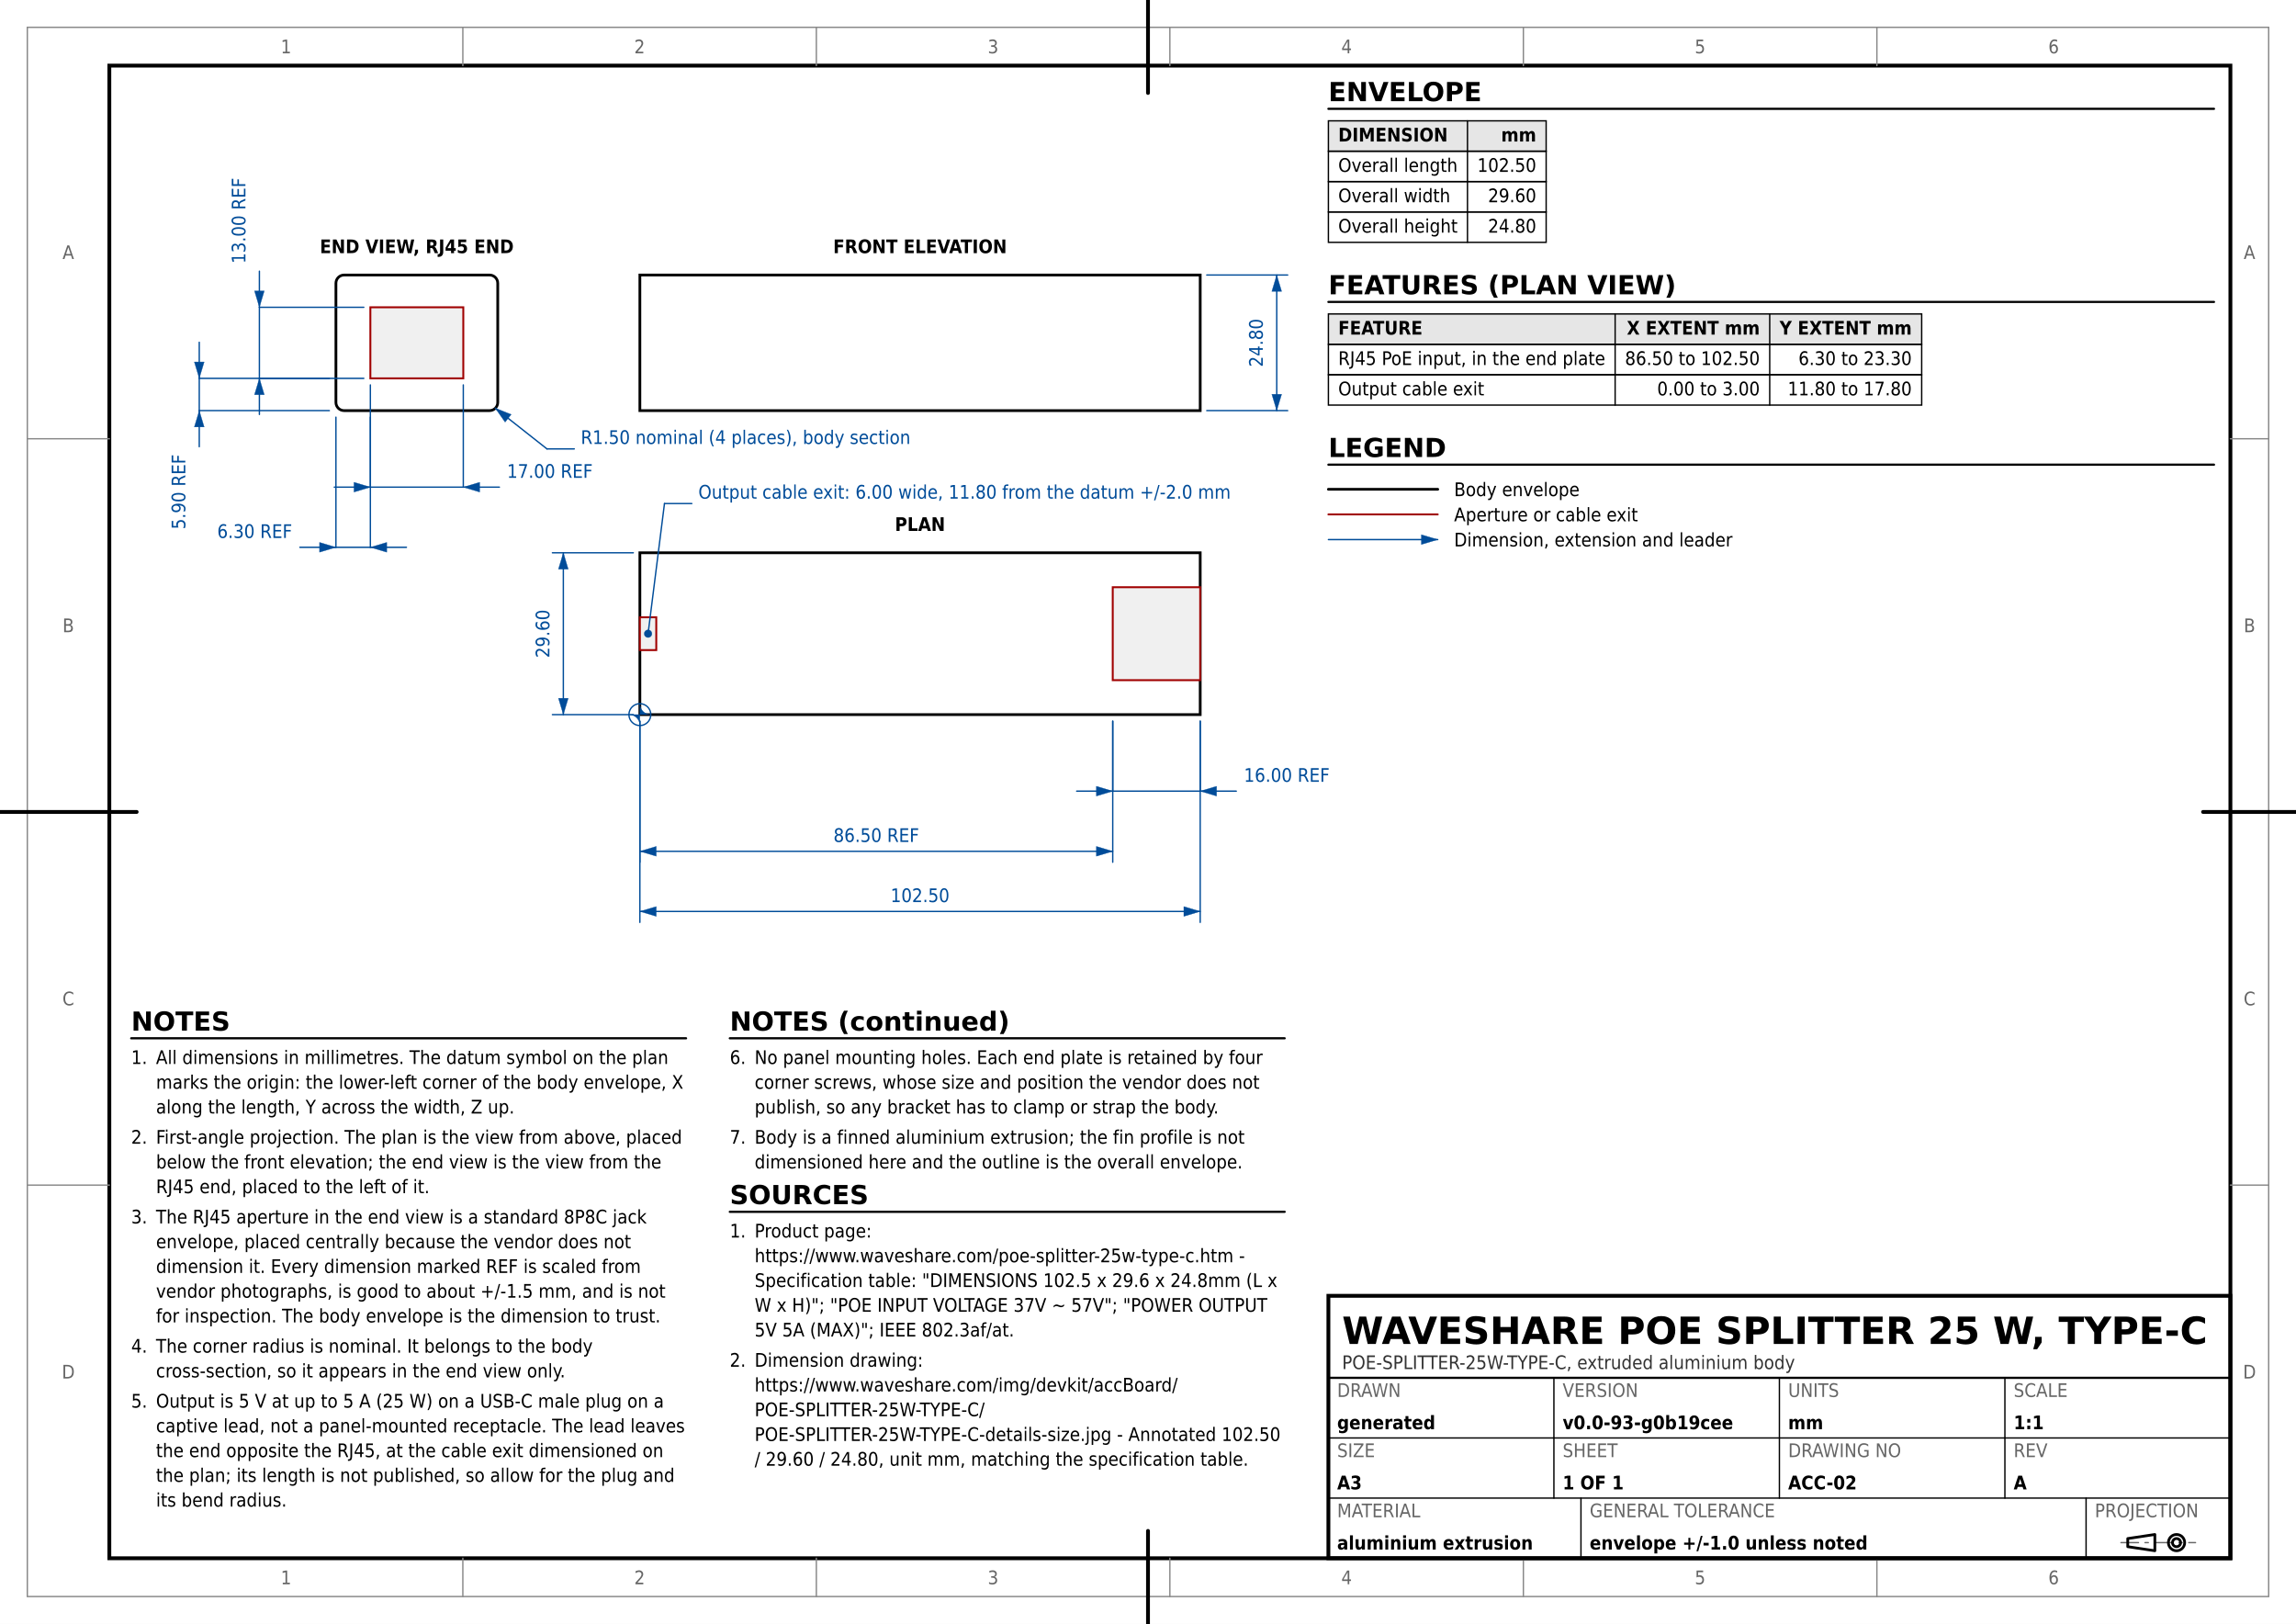
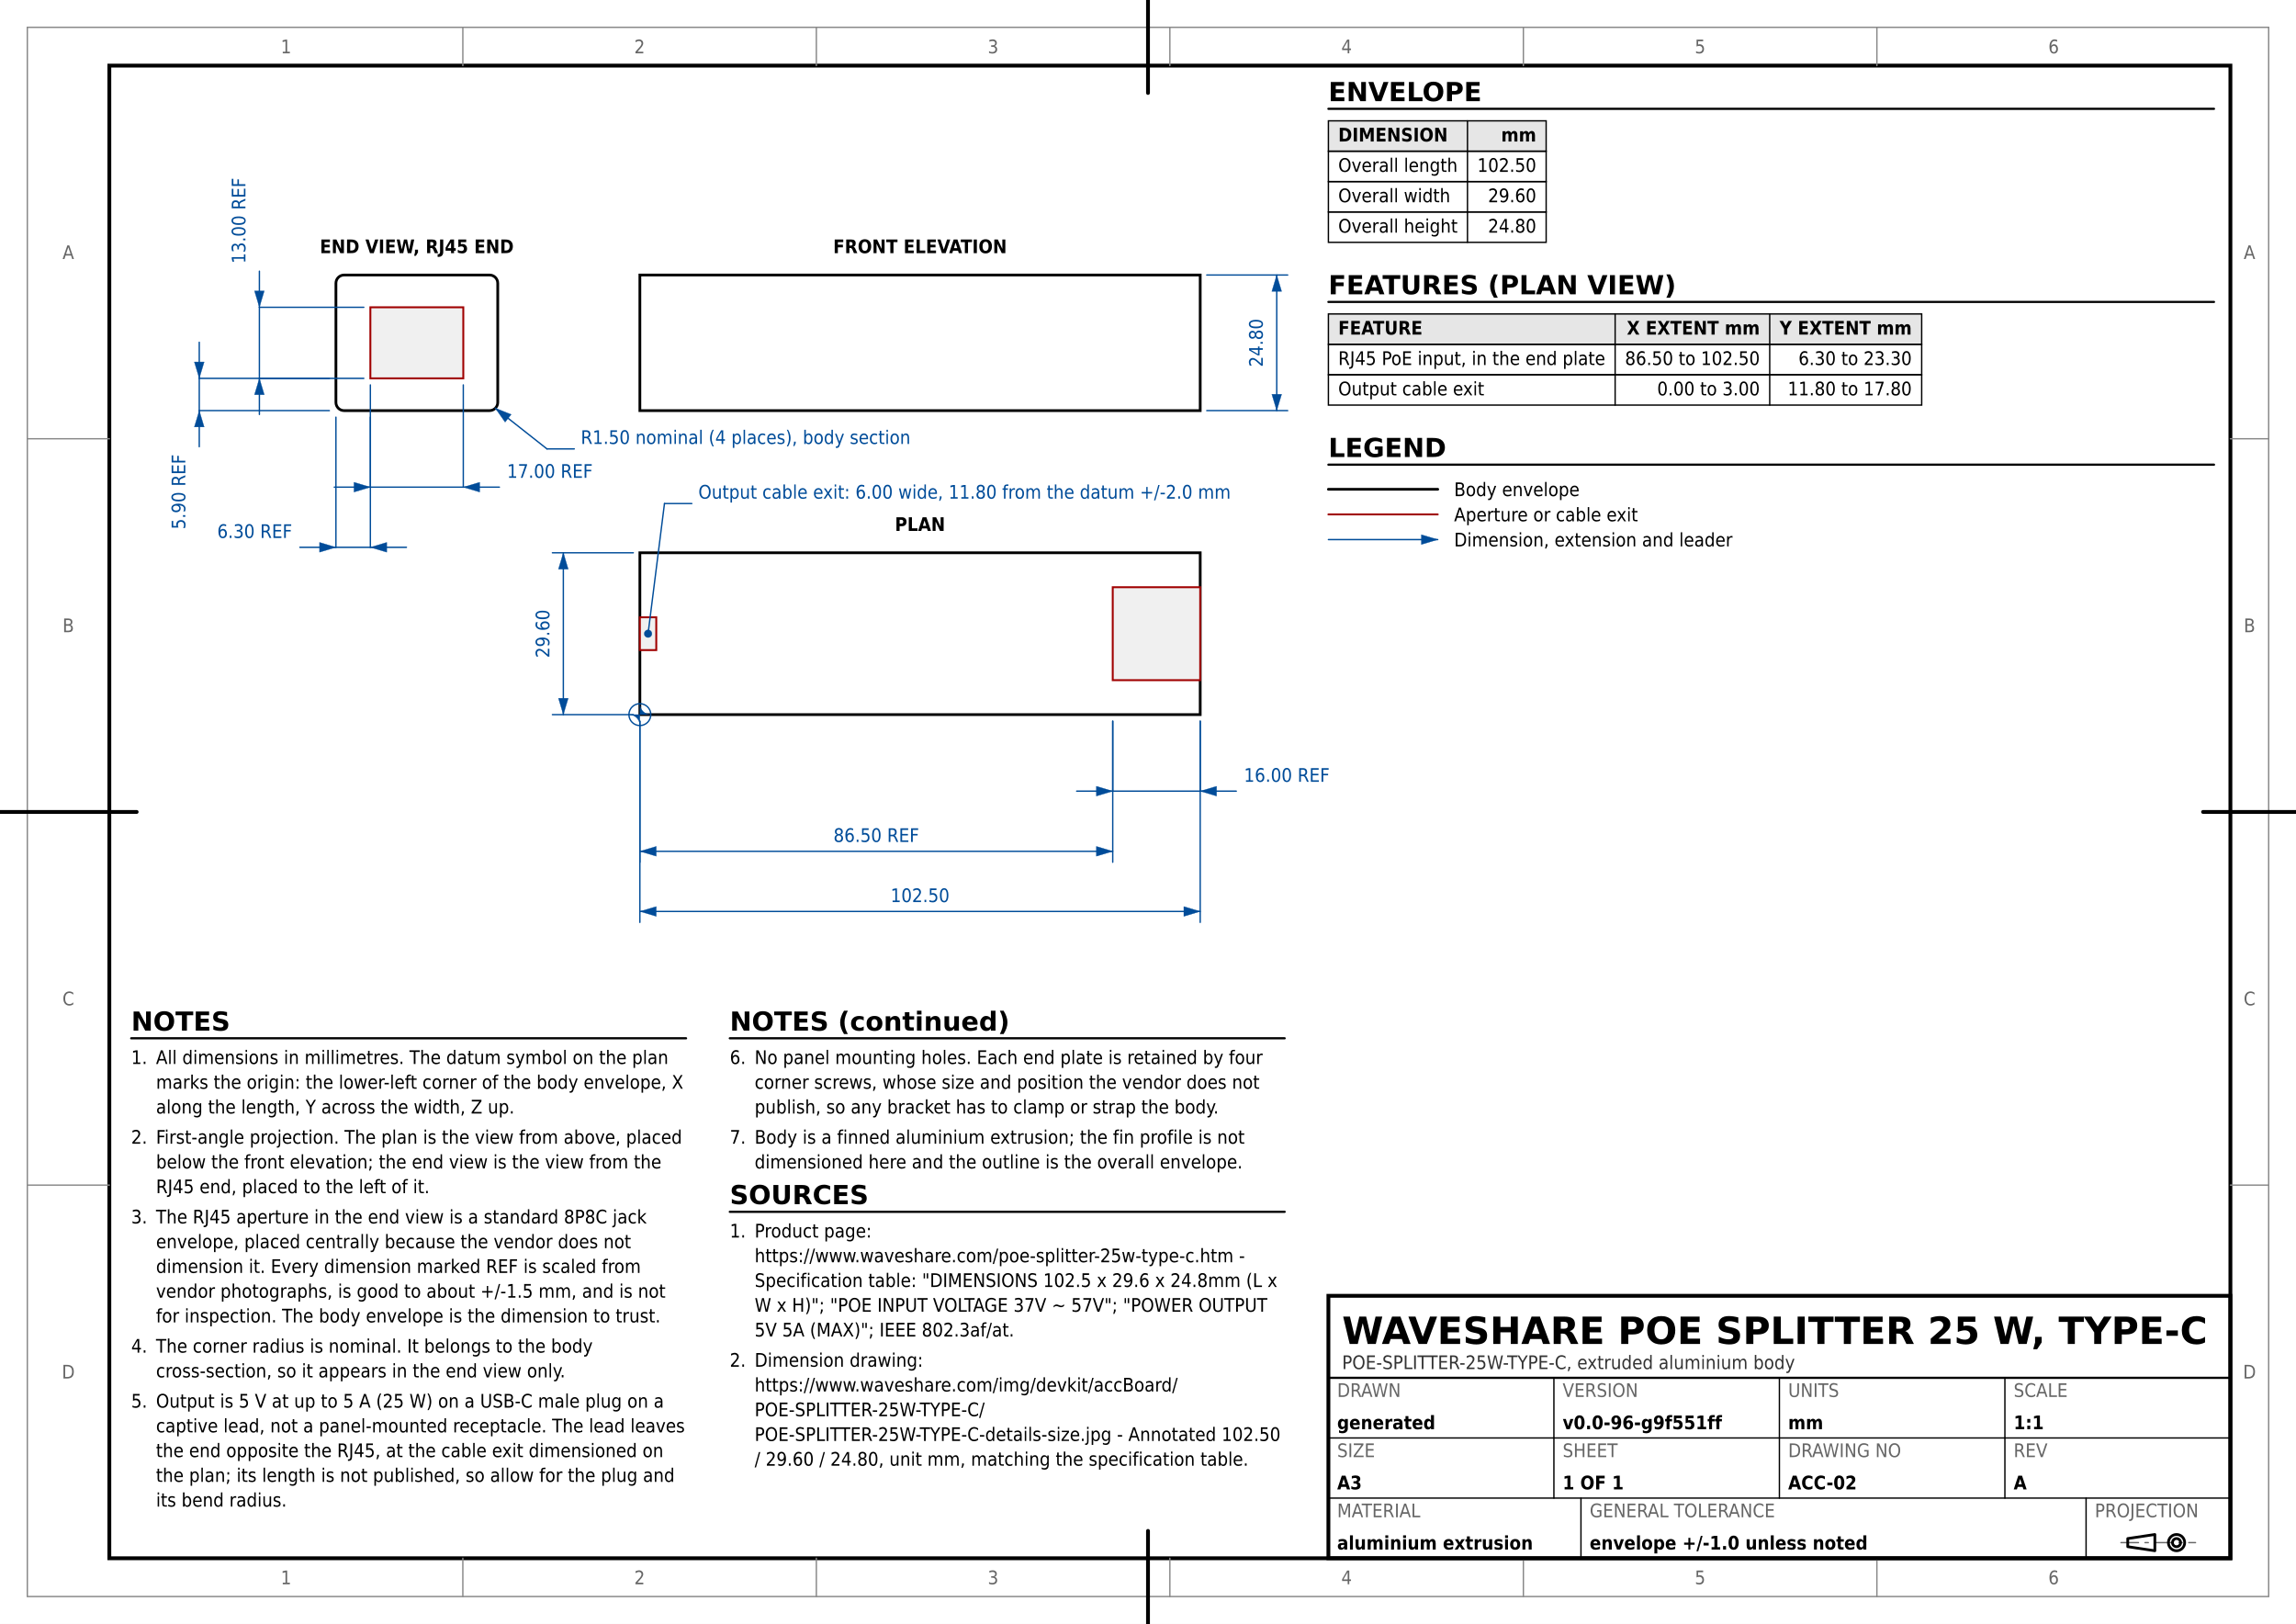
<svg xmlns="http://www.w3.org/2000/svg" version="1.1" width="420mm" height="297mm" viewBox="0 0 420 297">
  <rect width="100%" height="100%" fill="#ffffff" />
  <rect x="5" y="5" width="410" height="287" fill="none" stroke="#888888" stroke-width="0.25" />
  <rect x="20" y="12" width="388" height="273" fill="none" stroke="#000000" stroke-width="0.7" />
  <text x="52.333" y="289.75" font-family="DejaVu Sans Condensed, DejaVu Sans, Liberation Sans, sans-serif" font-size="3.429" fill="#666666" text-anchor="middle">1</text>
  <text x="52.333" y="9.75" font-family="DejaVu Sans Condensed, DejaVu Sans, Liberation Sans, sans-serif" font-size="3.429" fill="#666666" text-anchor="middle">1</text>
  <line x1="84.667" y1="292" x2="84.667" y2="285" stroke="#888888" stroke-width="0.25" stroke-linecap="round" />
  <line x1="84.667" y1="12" x2="84.667" y2="5" stroke="#888888" stroke-width="0.25" stroke-linecap="round" />
  <text x="117" y="289.75" font-family="DejaVu Sans Condensed, DejaVu Sans, Liberation Sans, sans-serif" font-size="3.429" fill="#666666" text-anchor="middle">2</text>
  <text x="117" y="9.75" font-family="DejaVu Sans Condensed, DejaVu Sans, Liberation Sans, sans-serif" font-size="3.429" fill="#666666" text-anchor="middle">2</text>
  <line x1="149.333" y1="292" x2="149.333" y2="285" stroke="#888888" stroke-width="0.25" stroke-linecap="round" />
  <line x1="149.333" y1="12" x2="149.333" y2="5" stroke="#888888" stroke-width="0.25" stroke-linecap="round" />
  <text x="181.667" y="289.75" font-family="DejaVu Sans Condensed, DejaVu Sans, Liberation Sans, sans-serif" font-size="3.429" fill="#666666" text-anchor="middle">3</text>
  <text x="181.667" y="9.75" font-family="DejaVu Sans Condensed, DejaVu Sans, Liberation Sans, sans-serif" font-size="3.429" fill="#666666" text-anchor="middle">3</text>
  <line x1="214" y1="292" x2="214" y2="285" stroke="#888888" stroke-width="0.25" stroke-linecap="round" />
  <line x1="214" y1="12" x2="214" y2="5" stroke="#888888" stroke-width="0.25" stroke-linecap="round" />
  <text x="246.333" y="289.75" font-family="DejaVu Sans Condensed, DejaVu Sans, Liberation Sans, sans-serif" font-size="3.429" fill="#666666" text-anchor="middle">4</text>
  <text x="246.333" y="9.75" font-family="DejaVu Sans Condensed, DejaVu Sans, Liberation Sans, sans-serif" font-size="3.429" fill="#666666" text-anchor="middle">4</text>
  <line x1="278.667" y1="292" x2="278.667" y2="285" stroke="#888888" stroke-width="0.25" stroke-linecap="round" />
  <line x1="278.667" y1="12" x2="278.667" y2="5" stroke="#888888" stroke-width="0.25" stroke-linecap="round" />
  <text x="311" y="289.75" font-family="DejaVu Sans Condensed, DejaVu Sans, Liberation Sans, sans-serif" font-size="3.429" fill="#666666" text-anchor="middle">5</text>
  <text x="311" y="9.75" font-family="DejaVu Sans Condensed, DejaVu Sans, Liberation Sans, sans-serif" font-size="3.429" fill="#666666" text-anchor="middle">5</text>
  <line x1="343.333" y1="292" x2="343.333" y2="285" stroke="#888888" stroke-width="0.25" stroke-linecap="round" />
  <line x1="343.333" y1="12" x2="343.333" y2="5" stroke="#888888" stroke-width="0.25" stroke-linecap="round" />
  <text x="375.667" y="289.75" font-family="DejaVu Sans Condensed, DejaVu Sans, Liberation Sans, sans-serif" font-size="3.429" fill="#666666" text-anchor="middle">6</text>
  <text x="375.667" y="9.75" font-family="DejaVu Sans Condensed, DejaVu Sans, Liberation Sans, sans-serif" font-size="3.429" fill="#666666" text-anchor="middle">6</text>
  <text x="12.5" y="252.125" font-family="DejaVu Sans Condensed, DejaVu Sans, Liberation Sans, sans-serif" font-size="3.429" fill="#666666" text-anchor="middle">D</text>
  <text x="411.5" y="252.125" font-family="DejaVu Sans Condensed, DejaVu Sans, Liberation Sans, sans-serif" font-size="3.429" fill="#666666" text-anchor="middle">D</text>
  <line x1="5" y1="216.75" x2="20" y2="216.75" stroke="#888888" stroke-width="0.25" stroke-linecap="round" />
  <line x1="408" y1="216.75" x2="415" y2="216.75" stroke="#888888" stroke-width="0.25" stroke-linecap="round" />
  <text x="12.5" y="183.875" font-family="DejaVu Sans Condensed, DejaVu Sans, Liberation Sans, sans-serif" font-size="3.429" fill="#666666" text-anchor="middle">C</text>
  <text x="411.5" y="183.875" font-family="DejaVu Sans Condensed, DejaVu Sans, Liberation Sans, sans-serif" font-size="3.429" fill="#666666" text-anchor="middle">C</text>
  <line x1="5" y1="148.5" x2="20" y2="148.5" stroke="#888888" stroke-width="0.25" stroke-linecap="round" />
  <line x1="408" y1="148.5" x2="415" y2="148.5" stroke="#888888" stroke-width="0.25" stroke-linecap="round" />
  <text x="12.5" y="115.625" font-family="DejaVu Sans Condensed, DejaVu Sans, Liberation Sans, sans-serif" font-size="3.429" fill="#666666" text-anchor="middle">B</text>
  <text x="411.5" y="115.625" font-family="DejaVu Sans Condensed, DejaVu Sans, Liberation Sans, sans-serif" font-size="3.429" fill="#666666" text-anchor="middle">B</text>
  <line x1="5" y1="80.25" x2="20" y2="80.25" stroke="#888888" stroke-width="0.25" stroke-linecap="round" />
  <line x1="408" y1="80.25" x2="415" y2="80.25" stroke="#888888" stroke-width="0.25" stroke-linecap="round" />
  <text x="12.5" y="47.375" font-family="DejaVu Sans Condensed, DejaVu Sans, Liberation Sans, sans-serif" font-size="3.429" fill="#666666" text-anchor="middle">A</text>
  <text x="411.5" y="47.375" font-family="DejaVu Sans Condensed, DejaVu Sans, Liberation Sans, sans-serif" font-size="3.429" fill="#666666" text-anchor="middle">A</text>
  <line x1="210" y1="297" x2="210" y2="280" stroke="#000000" stroke-width="0.7" stroke-linecap="round" />
  <line x1="210" y1="17" x2="210" y2="0" stroke="#000000" stroke-width="0.7" stroke-linecap="round" />
  <line x1="0" y1="148.5" x2="25" y2="148.5" stroke="#000000" stroke-width="0.7" stroke-linecap="round" />
  <line x1="403" y1="148.5" x2="420" y2="148.5" stroke="#000000" stroke-width="0.7" stroke-linecap="round" />
  <rect x="117.05" y="50.3" width="102.5" height="24.8" fill="none" stroke="#000000" stroke-width="0.5" />
  <rect x="117.05" y="101.1" width="102.5" height="29.6" fill="none" stroke="#000000" stroke-width="0.5" />
  <rect x="61.45" y="50.3" width="29.6" height="24.8" fill="none" stroke="#000000" stroke-width="0.5" rx="1.5" ry="1.5" />
  <text x="168.3" y="46.3" font-family="DejaVu Sans Condensed, DejaVu Sans, Liberation Sans, sans-serif" font-size="3.429" fill="#000000" text-anchor="middle" font-weight="bold">FRONT ELEVATION</text>
  <text x="168.3" y="97.1" font-family="DejaVu Sans Condensed, DejaVu Sans, Liberation Sans, sans-serif" font-size="3.429" fill="#000000" text-anchor="middle" font-weight="bold">PLAN</text>
  <text x="76.25" y="46.3" font-family="DejaVu Sans Condensed, DejaVu Sans, Liberation Sans, sans-serif" font-size="3.429" fill="#000000" text-anchor="middle" font-weight="bold">END VIEW, RJ45 END</text>
  <rect x="203.55" y="107.4" width="16" height="17" fill="#f0f0f0" stroke="#a00000" stroke-width="0.35" />
  <rect x="67.75" y="56.2" width="17" height="13" fill="#f0f0f0" stroke="#a00000" stroke-width="0.35" />
  <line x1="67.75" y1="70.4" x2="67.75" y2="89.1" stroke="#004c99" stroke-width="0.25" stroke-linecap="round" />
  <line x1="84.75" y1="70.4" x2="84.75" y2="89.1" stroke="#004c99" stroke-width="0.25" stroke-linecap="round" />
  <line x1="67.75" y1="89.1" x2="84.75" y2="89.1" stroke="#004c99" stroke-width="0.25" stroke-linecap="round" />
  <polygon points="67.75,89.1 64.75,88.2 64.75,90" fill="#004c99" stroke="#004c99" stroke-width="0.05" stroke-linejoin="round" />
  <polygon points="84.75,89.1 87.75,90 87.75,88.2" fill="#004c99" stroke="#004c99" stroke-width="0.05" stroke-linejoin="round" />
  <line x1="61.15" y1="89.1" x2="67.75" y2="89.1" stroke="#004c99" stroke-width="0.25" stroke-linecap="round" />
  <line x1="84.75" y1="89.1" x2="91.35" y2="89.1" stroke="#004c99" stroke-width="0.25" stroke-linecap="round" />
  <text x="92.75" y="87.391" font-family="DejaVu Sans Condensed, DejaVu Sans, Liberation Sans, sans-serif" font-size="3.429" fill="#004c99" text-anchor="start">17.00 REF</text>
  <line x1="61.45" y1="76.3" x2="61.45" y2="100.1" stroke="#004c99" stroke-width="0.25" stroke-linecap="round" />
  <line x1="67.75" y1="76.3" x2="67.75" y2="100.1" stroke="#004c99" stroke-width="0.25" stroke-linecap="round" />
  <line x1="61.45" y1="100.1" x2="67.75" y2="100.1" stroke="#004c99" stroke-width="0.25" stroke-linecap="round" />
  <polygon points="61.45,100.1 58.45,99.2 58.45,101" fill="#004c99" stroke="#004c99" stroke-width="0.05" stroke-linejoin="round" />
  <polygon points="67.75,100.1 70.75,101 70.75,99.2" fill="#004c99" stroke="#004c99" stroke-width="0.05" stroke-linejoin="round" />
  <line x1="54.85" y1="100.1" x2="61.45" y2="100.1" stroke="#004c99" stroke-width="0.25" stroke-linecap="round" />
  <line x1="67.75" y1="100.1" x2="74.35" y2="100.1" stroke="#004c99" stroke-width="0.25" stroke-linecap="round" />
  <text x="53.45" y="98.391" font-family="DejaVu Sans Condensed, DejaVu Sans, Liberation Sans, sans-serif" font-size="3.429" fill="#004c99" text-anchor="end">6.30 REF</text>
  <line x1="66.55" y1="69.2" x2="47.45" y2="69.2" stroke="#004c99" stroke-width="0.25" stroke-linecap="round" />
  <line x1="66.55" y1="56.2" x2="47.45" y2="56.2" stroke="#004c99" stroke-width="0.25" stroke-linecap="round" />
  <line x1="47.45" y1="69.2" x2="47.45" y2="56.2" stroke="#004c99" stroke-width="0.25" stroke-linecap="round" />
  <polygon points="47.45,69.2 46.55,72.2 48.35,72.2" fill="#004c99" stroke="#004c99" stroke-width="0.05" stroke-linejoin="round" />
  <polygon points="47.45,56.2 48.35,53.2 46.55,53.2" fill="#004c99" stroke="#004c99" stroke-width="0.05" stroke-linejoin="round" />
  <line x1="47.45" y1="75.8" x2="47.45" y2="69.2" stroke="#004c99" stroke-width="0.25" stroke-linecap="round" />
  <line x1="47.45" y1="56.2" x2="47.45" y2="49.6" stroke="#004c99" stroke-width="0.25" stroke-linecap="round" />
  <text x="44.895" y="48.2" font-family="DejaVu Sans Condensed, DejaVu Sans, Liberation Sans, sans-serif" font-size="3.429" fill="#004c99" text-anchor="start" transform="rotate(-90 44.8953 48.2)">13.00 REF</text>
  <line x1="60.25" y1="75.1" x2="36.45" y2="75.1" stroke="#004c99" stroke-width="0.25" stroke-linecap="round" />
  <line x1="60.25" y1="69.2" x2="36.45" y2="69.2" stroke="#004c99" stroke-width="0.25" stroke-linecap="round" />
  <line x1="36.45" y1="75.1" x2="36.45" y2="69.2" stroke="#004c99" stroke-width="0.25" stroke-linecap="round" />
  <polygon points="36.45,75.1 35.55,78.1 37.35,78.1" fill="#004c99" stroke="#004c99" stroke-width="0.05" stroke-linejoin="round" />
  <polygon points="36.45,69.2 37.35,66.2 35.55,66.2" fill="#004c99" stroke="#004c99" stroke-width="0.05" stroke-linejoin="round" />
  <line x1="36.45" y1="81.7" x2="36.45" y2="75.1" stroke="#004c99" stroke-width="0.25" stroke-linecap="round" />
  <line x1="36.45" y1="69.2" x2="36.45" y2="62.6" stroke="#004c99" stroke-width="0.25" stroke-linecap="round" />
  <text x="33.895" y="83.1" font-family="DejaVu Sans Condensed, DejaVu Sans, Liberation Sans, sans-serif" font-size="3.429" fill="#004c99" text-anchor="end" transform="rotate(-90 33.8953 83.1)">5.90 REF</text>
  <line x1="203.55" y1="131.9" x2="203.55" y2="144.7" stroke="#004c99" stroke-width="0.25" stroke-linecap="round" />
  <line x1="219.55" y1="131.9" x2="219.55" y2="144.7" stroke="#004c99" stroke-width="0.25" stroke-linecap="round" />
  <line x1="203.55" y1="144.7" x2="219.55" y2="144.7" stroke="#004c99" stroke-width="0.25" stroke-linecap="round" />
  <polygon points="203.55,144.7 200.55,143.8 200.55,145.6" fill="#004c99" stroke="#004c99" stroke-width="0.05" stroke-linejoin="round" />
  <polygon points="219.55,144.7 222.55,145.6 222.55,143.8" fill="#004c99" stroke="#004c99" stroke-width="0.05" stroke-linejoin="round" />
  <line x1="196.95" y1="144.7" x2="203.55" y2="144.7" stroke="#004c99" stroke-width="0.25" stroke-linecap="round" />
  <line x1="219.55" y1="144.7" x2="226.15" y2="144.7" stroke="#004c99" stroke-width="0.25" stroke-linecap="round" />
  <text x="227.55" y="142.991" font-family="DejaVu Sans Condensed, DejaVu Sans, Liberation Sans, sans-serif" font-size="3.429" fill="#004c99" text-anchor="start">16.00 REF</text>
  <line x1="117.05" y1="131.9" x2="117.05" y2="157.7" stroke="#004c99" stroke-width="0.25" stroke-linecap="round" />
  <line x1="203.55" y1="131.9" x2="203.55" y2="157.7" stroke="#004c99" stroke-width="0.25" stroke-linecap="round" />
  <line x1="117.05" y1="155.7" x2="203.55" y2="155.7" stroke="#004c99" stroke-width="0.25" stroke-linecap="round" />
  <polygon points="117.05,155.7 120.05,156.6 120.05,154.8" fill="#004c99" stroke="#004c99" stroke-width="0.05" stroke-linejoin="round" />
  <polygon points="203.55,155.7 200.55,154.8 200.55,156.6" fill="#004c99" stroke="#004c99" stroke-width="0.05" stroke-linejoin="round" />
  <text x="160.3" y="153.991" font-family="DejaVu Sans Condensed, DejaVu Sans, Liberation Sans, sans-serif" font-size="3.429" fill="#004c99" text-anchor="middle">86.50 REF</text>
  <rect x="117.05" y="112.9" width="3" height="6" fill="#f0f0f0" stroke="#a00000" stroke-width="0.35" />
  <circle cx="118.55" cy="115.9" r="0.7" fill="#004c99" stroke="#004c99" stroke-width="0.05" />
  <line x1="118.55" y1="115.9" x2="121.55" y2="92.1" stroke="#004c99" stroke-width="0.25" stroke-linecap="round" />
  <line x1="121.55" y1="92.1" x2="126.55" y2="92.1" stroke="#004c99" stroke-width="0.25" stroke-linecap="round" />
  <text x="127.75" y="91.2" font-family="DejaVu Sans Condensed, DejaVu Sans, Liberation Sans, sans-serif" font-size="3.429" fill="#004c99" text-anchor="start">Output cable exit: 6.00 wide, 11.80 from the datum +/-2.0 mm</text>
  <line x1="117.05" y1="131.9" x2="117.05" y2="168.7" stroke="#004c99" stroke-width="0.25" stroke-linecap="round" />
  <line x1="219.55" y1="131.9" x2="219.55" y2="168.7" stroke="#004c99" stroke-width="0.25" stroke-linecap="round" />
  <line x1="117.05" y1="166.7" x2="219.55" y2="166.7" stroke="#004c99" stroke-width="0.25" stroke-linecap="round" />
  <polygon points="117.05,166.7 120.05,167.6 120.05,165.8" fill="#004c99" stroke="#004c99" stroke-width="0.05" stroke-linejoin="round" />
  <polygon points="219.55,166.7 216.55,165.8 216.55,167.6" fill="#004c99" stroke="#004c99" stroke-width="0.05" stroke-linejoin="round" />
  <text x="168.3" y="164.991" font-family="DejaVu Sans Condensed, DejaVu Sans, Liberation Sans, sans-serif" font-size="3.429" fill="#004c99" text-anchor="middle">102.50</text>
  <line x1="115.85" y1="130.7" x2="101.05" y2="130.7" stroke="#004c99" stroke-width="0.25" stroke-linecap="round" />
  <line x1="115.85" y1="101.1" x2="101.05" y2="101.1" stroke="#004c99" stroke-width="0.25" stroke-linecap="round" />
  <line x1="103.05" y1="130.7" x2="103.05" y2="101.1" stroke="#004c99" stroke-width="0.25" stroke-linecap="round" />
  <polygon points="103.05,130.7 103.95,127.7 102.15,127.7" fill="#004c99" stroke="#004c99" stroke-width="0.05" stroke-linejoin="round" />
  <polygon points="103.05,101.1 102.15,104.1 103.95,104.1" fill="#004c99" stroke="#004c99" stroke-width="0.05" stroke-linejoin="round" />
  <text x="100.495" y="115.9" font-family="DejaVu Sans Condensed, DejaVu Sans, Liberation Sans, sans-serif" font-size="3.429" fill="#004c99" text-anchor="middle" transform="rotate(-90 100.4953 115.9)">29.60</text>
  <line x1="220.75" y1="75.1" x2="235.55" y2="75.1" stroke="#004c99" stroke-width="0.25" stroke-linecap="round" />
  <line x1="220.75" y1="50.3" x2="235.55" y2="50.3" stroke="#004c99" stroke-width="0.25" stroke-linecap="round" />
  <line x1="233.55" y1="75.1" x2="233.55" y2="50.3" stroke="#004c99" stroke-width="0.25" stroke-linecap="round" />
  <polygon points="233.55,75.1 234.45,72.1 232.65,72.1" fill="#004c99" stroke="#004c99" stroke-width="0.05" stroke-linejoin="round" />
  <polygon points="233.55,50.3 232.65,53.3 234.45,53.3" fill="#004c99" stroke="#004c99" stroke-width="0.05" stroke-linejoin="round" />
  <text x="230.995" y="62.7" font-family="DejaVu Sans Condensed, DejaVu Sans, Liberation Sans, sans-serif" font-size="3.429" fill="#004c99" text-anchor="middle" transform="rotate(-90 230.9953 62.7)">24.80</text>
  <polygon points="90.6,74.65 92.399,77.214 93.513,75.8" fill="#004c99" stroke="#004c99" stroke-width="0.05" stroke-linejoin="round" />
  <line x1="90.6" y1="74.65" x2="100.05" y2="82.1" stroke="#004c99" stroke-width="0.25" stroke-linecap="round" />
  <line x1="100.05" y1="82.1" x2="105.05" y2="82.1" stroke="#004c99" stroke-width="0.25" stroke-linecap="round" />
  <text x="106.25" y="81.2" font-family="DejaVu Sans Condensed, DejaVu Sans, Liberation Sans, sans-serif" font-size="3.429" fill="#004c99" text-anchor="start">R1.50 nominal (4 places), body section</text>
  <circle cx="117.05" cy="130.7" r="2" fill="none" stroke="#004c99" stroke-width="0.25" />
  <path d="M 117.05 130.7 L 119.05 130.7 A 2.0 2.0 0 0 1 117.05 128.7 Z" fill="#004c99" stroke="#004c99" stroke-width="0.05" stroke-linejoin="round" stroke-linecap="round" />
  <path d="M 117.05 130.7 L 115.05 130.7 A 2.0 2.0 0 0 1 117.05 132.7 Z" fill="#004c99" stroke="#004c99" stroke-width="0.05" stroke-linejoin="round" stroke-linecap="round" />
  <text x="243" y="18.5" font-family="DejaVu Sans, Liberation Sans, sans-serif" font-size="4.801" fill="#000000" text-anchor="start" font-weight="bold">ENVELOPE</text>
  <line x1="243" y1="19.9" x2="405" y2="19.9" stroke="#000000" stroke-width="0.4" stroke-linecap="round" />
  <rect x="243" y="22.1" width="39.833" height="5.556" fill="#e6e6e6" stroke="#000000" stroke-width="0.25" />
  <text x="244.8" y="25.878" font-family="DejaVu Sans Condensed, DejaVu Sans, Liberation Sans, sans-serif" font-size="3.429" fill="#000000" text-anchor="start" font-weight="bold">DIMENSION</text>
  <text x="281.033" y="25.878" font-family="DejaVu Sans Condensed, DejaVu Sans, Liberation Sans, sans-serif" font-size="3.429" fill="#000000" text-anchor="end" font-weight="bold">mm</text>
  <rect x="243" y="27.656" width="39.833" height="5.556" fill="none" stroke="#000000" stroke-width="0.25" />
  <text x="244.8" y="31.433" font-family="DejaVu Sans Condensed, DejaVu Sans, Liberation Sans, sans-serif" font-size="3.429" fill="#000000" text-anchor="start">Overall length</text>
  <text x="281.033" y="31.433" font-family="DejaVu Sans Condensed, DejaVu Sans, Liberation Sans, sans-serif" font-size="3.429" fill="#000000" text-anchor="end">102.50</text>
  <rect x="243" y="33.211" width="39.833" height="5.556" fill="none" stroke="#000000" stroke-width="0.25" />
  <text x="244.8" y="36.989" font-family="DejaVu Sans Condensed, DejaVu Sans, Liberation Sans, sans-serif" font-size="3.429" fill="#000000" text-anchor="start">Overall width</text>
  <text x="281.033" y="36.989" font-family="DejaVu Sans Condensed, DejaVu Sans, Liberation Sans, sans-serif" font-size="3.429" fill="#000000" text-anchor="end">29.60</text>
  <rect x="243" y="38.767" width="39.833" height="5.556" fill="none" stroke="#000000" stroke-width="0.25" />
  <text x="244.8" y="42.544" font-family="DejaVu Sans Condensed, DejaVu Sans, Liberation Sans, sans-serif" font-size="3.429" fill="#000000" text-anchor="start">Overall height</text>
  <text x="281.033" y="42.544" font-family="DejaVu Sans Condensed, DejaVu Sans, Liberation Sans, sans-serif" font-size="3.429" fill="#000000" text-anchor="end">24.80</text>
  <line x1="268.441" y1="22.1" x2="268.441" y2="44.322" stroke="#000000" stroke-width="0.25" stroke-linecap="round" />
  <text x="243" y="53.822" font-family="DejaVu Sans, Liberation Sans, sans-serif" font-size="4.801" fill="#000000" text-anchor="start" font-weight="bold">FEATURES (PLAN VIEW)</text>
  <line x1="243" y1="55.222" x2="405" y2="55.222" stroke="#000000" stroke-width="0.4" stroke-linecap="round" />
  <rect x="243" y="57.422" width="108.528" height="5.556" fill="#e6e6e6" stroke="#000000" stroke-width="0.25" />
  <text x="244.8" y="61.2" font-family="DejaVu Sans Condensed, DejaVu Sans, Liberation Sans, sans-serif" font-size="3.429" fill="#000000" text-anchor="start" font-weight="bold">FEATURE</text>
  <text x="321.929" y="61.2" font-family="DejaVu Sans Condensed, DejaVu Sans, Liberation Sans, sans-serif" font-size="3.429" fill="#000000" text-anchor="end" font-weight="bold">X EXTENT mm</text>
  <text x="349.728" y="61.2" font-family="DejaVu Sans Condensed, DejaVu Sans, Liberation Sans, sans-serif" font-size="3.429" fill="#000000" text-anchor="end" font-weight="bold">Y EXTENT mm</text>
  <rect x="243" y="62.978" width="108.528" height="5.556" fill="none" stroke="#000000" stroke-width="0.25" />
  <text x="244.8" y="66.756" font-family="DejaVu Sans Condensed, DejaVu Sans, Liberation Sans, sans-serif" font-size="3.429" fill="#000000" text-anchor="start">RJ45 PoE input, in the end plate</text>
  <text x="321.929" y="66.756" font-family="DejaVu Sans Condensed, DejaVu Sans, Liberation Sans, sans-serif" font-size="3.429" fill="#000000" text-anchor="end">86.50 to 102.50</text>
  <text x="349.728" y="66.756" font-family="DejaVu Sans Condensed, DejaVu Sans, Liberation Sans, sans-serif" font-size="3.429" fill="#000000" text-anchor="end">6.30 to 23.30</text>
  <rect x="243" y="68.533" width="108.528" height="5.556" fill="none" stroke="#000000" stroke-width="0.25" />
  <text x="244.8" y="72.311" font-family="DejaVu Sans Condensed, DejaVu Sans, Liberation Sans, sans-serif" font-size="3.429" fill="#000000" text-anchor="start">Output cable exit</text>
  <text x="321.929" y="72.311" font-family="DejaVu Sans Condensed, DejaVu Sans, Liberation Sans, sans-serif" font-size="3.429" fill="#000000" text-anchor="end">0.00 to 3.00</text>
  <text x="349.728" y="72.311" font-family="DejaVu Sans Condensed, DejaVu Sans, Liberation Sans, sans-serif" font-size="3.429" fill="#000000" text-anchor="end">11.80 to 17.80</text>
  <line x1="295.452" y1="57.422" x2="295.452" y2="74.089" stroke="#000000" stroke-width="0.25" stroke-linecap="round" />
  <line x1="323.729" y1="57.422" x2="323.729" y2="74.089" stroke="#000000" stroke-width="0.25" stroke-linecap="round" />
  <text x="243" y="83.589" font-family="DejaVu Sans, Liberation Sans, sans-serif" font-size="4.801" fill="#000000" text-anchor="start" font-weight="bold">LEGEND</text>
  <line x1="243" y1="84.989" x2="405" y2="84.989" stroke="#000000" stroke-width="0.4" stroke-linecap="round" />
  <line x1="243" y1="89.489" x2="263" y2="89.489" stroke="#000000" stroke-width="0.5" stroke-linecap="round" />
  <text x="266" y="90.739" font-family="DejaVu Sans Condensed, DejaVu Sans, Liberation Sans, sans-serif" font-size="3.429" fill="#000000" text-anchor="start">Body envelope</text>
  <line x1="243" y1="94.089" x2="263" y2="94.089" stroke="#a00000" stroke-width="0.35" stroke-linecap="round" />
  <text x="266" y="95.339" font-family="DejaVu Sans Condensed, DejaVu Sans, Liberation Sans, sans-serif" font-size="3.429" fill="#000000" text-anchor="start">Aperture or cable exit</text>
  <line x1="243" y1="98.689" x2="263" y2="98.689" stroke="#004c99" stroke-width="0.25" stroke-linecap="round" />
  <polygon points="263,98.689 260,97.789 260,99.589" fill="#004c99" stroke="#004c99" stroke-width="0.05" stroke-linejoin="round" />
  <text x="266" y="99.939" font-family="DejaVu Sans Condensed, DejaVu Sans, Liberation Sans, sans-serif" font-size="3.429" fill="#000000" text-anchor="start">Dimension, extension and leader</text>
  <text x="24" y="188.5" font-family="DejaVu Sans, Liberation Sans, sans-serif" font-size="4.801" fill="#000000" text-anchor="start" font-weight="bold">NOTES</text>
  <line x1="24" y1="189.9" x2="125.5" y2="189.9" stroke="#000000" stroke-width="0.4" stroke-linecap="round" />
  <text x="24" y="194.6" font-family="DejaVu Sans Condensed, DejaVu Sans, Liberation Sans, sans-serif" font-size="3.429" fill="#000000" text-anchor="start">1.</text>
  <text x="28.542" y="194.6" font-family="DejaVu Sans Condensed, DejaVu Sans, Liberation Sans, sans-serif" font-size="3.429" fill="#000000" text-anchor="start">All dimensions in millimetres. The datum symbol on the plan</text>
  <text x="28.542" y="199.127" font-family="DejaVu Sans Condensed, DejaVu Sans, Liberation Sans, sans-serif" font-size="3.429" fill="#000000" text-anchor="start">marks the origin: the lower-left corner of the body envelope, X</text>
  <text x="28.542" y="203.654" font-family="DejaVu Sans Condensed, DejaVu Sans, Liberation Sans, sans-serif" font-size="3.429" fill="#000000" text-anchor="start">along the length, Y across the width, Z up.</text>
  <text x="24" y="209.18" font-family="DejaVu Sans Condensed, DejaVu Sans, Liberation Sans, sans-serif" font-size="3.429" fill="#000000" text-anchor="start">2.</text>
  <text x="28.542" y="209.18" font-family="DejaVu Sans Condensed, DejaVu Sans, Liberation Sans, sans-serif" font-size="3.429" fill="#000000" text-anchor="start">First-angle projection. The plan is the view from above, placed</text>
  <text x="28.542" y="213.707" font-family="DejaVu Sans Condensed, DejaVu Sans, Liberation Sans, sans-serif" font-size="3.429" fill="#000000" text-anchor="start">below the front elevation; the end view is the view from the</text>
  <text x="28.542" y="218.234" font-family="DejaVu Sans Condensed, DejaVu Sans, Liberation Sans, sans-serif" font-size="3.429" fill="#000000" text-anchor="start">RJ45 end, placed to the left of it.</text>
  <text x="24" y="223.761" font-family="DejaVu Sans Condensed, DejaVu Sans, Liberation Sans, sans-serif" font-size="3.429" fill="#000000" text-anchor="start">3.</text>
  <text x="28.542" y="223.761" font-family="DejaVu Sans Condensed, DejaVu Sans, Liberation Sans, sans-serif" font-size="3.429" fill="#000000" text-anchor="start">The RJ45 aperture in the end view is a standard 8P8C jack</text>
  <text x="28.542" y="228.287" font-family="DejaVu Sans Condensed, DejaVu Sans, Liberation Sans, sans-serif" font-size="3.429" fill="#000000" text-anchor="start">envelope, placed centrally because the vendor does not</text>
  <text x="28.542" y="232.814" font-family="DejaVu Sans Condensed, DejaVu Sans, Liberation Sans, sans-serif" font-size="3.429" fill="#000000" text-anchor="start">dimension it. Every dimension marked REF is scaled from</text>
  <text x="28.542" y="237.341" font-family="DejaVu Sans Condensed, DejaVu Sans, Liberation Sans, sans-serif" font-size="3.429" fill="#000000" text-anchor="start">vendor photographs, is good to about +/-1.5 mm, and is not</text>
  <text x="28.542" y="241.868" font-family="DejaVu Sans Condensed, DejaVu Sans, Liberation Sans, sans-serif" font-size="3.429" fill="#000000" text-anchor="start">for inspection. The body envelope is the dimension to trust.</text>
  <text x="24" y="247.394" font-family="DejaVu Sans Condensed, DejaVu Sans, Liberation Sans, sans-serif" font-size="3.429" fill="#000000" text-anchor="start">4.</text>
  <text x="28.542" y="247.394" font-family="DejaVu Sans Condensed, DejaVu Sans, Liberation Sans, sans-serif" font-size="3.429" fill="#000000" text-anchor="start">The corner radius is nominal. It belongs to the body</text>
  <text x="28.542" y="251.921" font-family="DejaVu Sans Condensed, DejaVu Sans, Liberation Sans, sans-serif" font-size="3.429" fill="#000000" text-anchor="start">cross-section, so it appears in the end view only.</text>
  <text x="24" y="257.448" font-family="DejaVu Sans Condensed, DejaVu Sans, Liberation Sans, sans-serif" font-size="3.429" fill="#000000" text-anchor="start">5.</text>
  <text x="28.542" y="257.448" font-family="DejaVu Sans Condensed, DejaVu Sans, Liberation Sans, sans-serif" font-size="3.429" fill="#000000" text-anchor="start">Output is 5 V at up to 5 A (25 W) on a USB-C male plug on a</text>
  <text x="28.542" y="261.974" font-family="DejaVu Sans Condensed, DejaVu Sans, Liberation Sans, sans-serif" font-size="3.429" fill="#000000" text-anchor="start">captive lead, not a panel-mounted receptacle. The lead leaves</text>
  <text x="28.542" y="266.501" font-family="DejaVu Sans Condensed, DejaVu Sans, Liberation Sans, sans-serif" font-size="3.429" fill="#000000" text-anchor="start">the end opposite the RJ45, at the cable exit dimensioned on</text>
  <text x="28.542" y="271.028" font-family="DejaVu Sans Condensed, DejaVu Sans, Liberation Sans, sans-serif" font-size="3.429" fill="#000000" text-anchor="start">the plan; its length is not published, so allow for the plug and</text>
  <text x="28.542" y="275.555" font-family="DejaVu Sans Condensed, DejaVu Sans, Liberation Sans, sans-serif" font-size="3.429" fill="#000000" text-anchor="start">its bend radius.</text>
  <text x="133.5" y="188.5" font-family="DejaVu Sans, Liberation Sans, sans-serif" font-size="4.801" fill="#000000" text-anchor="start" font-weight="bold">NOTES (continued)</text>
  <line x1="133.5" y1="189.9" x2="235" y2="189.9" stroke="#000000" stroke-width="0.4" stroke-linecap="round" />
  <text x="133.5" y="194.6" font-family="DejaVu Sans Condensed, DejaVu Sans, Liberation Sans, sans-serif" font-size="3.429" fill="#000000" text-anchor="start">6.</text>
  <text x="138.042" y="194.6" font-family="DejaVu Sans Condensed, DejaVu Sans, Liberation Sans, sans-serif" font-size="3.429" fill="#000000" text-anchor="start">No panel mounting holes. Each end plate is retained by four</text>
  <text x="138.042" y="199.127" font-family="DejaVu Sans Condensed, DejaVu Sans, Liberation Sans, sans-serif" font-size="3.429" fill="#000000" text-anchor="start">corner screws, whose size and position the vendor does not</text>
  <text x="138.042" y="203.654" font-family="DejaVu Sans Condensed, DejaVu Sans, Liberation Sans, sans-serif" font-size="3.429" fill="#000000" text-anchor="start">publish, so any bracket has to clamp or strap the body.</text>
  <text x="133.5" y="209.18" font-family="DejaVu Sans Condensed, DejaVu Sans, Liberation Sans, sans-serif" font-size="3.429" fill="#000000" text-anchor="start">7.</text>
  <text x="138.042" y="209.18" font-family="DejaVu Sans Condensed, DejaVu Sans, Liberation Sans, sans-serif" font-size="3.429" fill="#000000" text-anchor="start">Body is a finned aluminium extrusion; the fin profile is not</text>
  <text x="138.042" y="213.707" font-family="DejaVu Sans Condensed, DejaVu Sans, Liberation Sans, sans-serif" font-size="3.429" fill="#000000" text-anchor="start">dimensioned here and the outline is the overall envelope.</text>
  <text x="133.5" y="220.234" font-family="DejaVu Sans, Liberation Sans, sans-serif" font-size="4.801" fill="#000000" text-anchor="start" font-weight="bold">SOURCES</text>
  <line x1="133.5" y1="221.634" x2="235" y2="221.634" stroke="#000000" stroke-width="0.4" stroke-linecap="round" />
  <text x="133.5" y="226.334" font-family="DejaVu Sans Condensed, DejaVu Sans, Liberation Sans, sans-serif" font-size="3.429" fill="#000000" text-anchor="start">1.</text>
  <text x="138.042" y="226.334" font-family="DejaVu Sans Condensed, DejaVu Sans, Liberation Sans, sans-serif" font-size="3.429" fill="#000000" text-anchor="start">Product page:</text>
  <text x="138.042" y="230.861" font-family="DejaVu Sans Condensed, DejaVu Sans, Liberation Sans, sans-serif" font-size="3.429" fill="#000000" text-anchor="start">https://www.waveshare.com/poe-splitter-25w-type-c.htm -</text>
  <text x="138.042" y="235.387" font-family="DejaVu Sans Condensed, DejaVu Sans, Liberation Sans, sans-serif" font-size="3.429" fill="#000000" text-anchor="start">Specification table: "DIMENSIONS 102.5 x 29.6 x 24.8mm (L x</text>
  <text x="138.042" y="239.914" font-family="DejaVu Sans Condensed, DejaVu Sans, Liberation Sans, sans-serif" font-size="3.429" fill="#000000" text-anchor="start">W x H)"; "POE INPUT VOLTAGE 37V ~ 57V"; "POWER OUTPUT</text>
  <text x="138.042" y="244.441" font-family="DejaVu Sans Condensed, DejaVu Sans, Liberation Sans, sans-serif" font-size="3.429" fill="#000000" text-anchor="start">5V 5A (MAX)"; IEEE 802.3af/at.</text>
  <text x="133.5" y="249.968" font-family="DejaVu Sans Condensed, DejaVu Sans, Liberation Sans, sans-serif" font-size="3.429" fill="#000000" text-anchor="start">2.</text>
  <text x="138.042" y="249.968" font-family="DejaVu Sans Condensed, DejaVu Sans, Liberation Sans, sans-serif" font-size="3.429" fill="#000000" text-anchor="start">Dimension drawing:</text>
  <text x="138.042" y="254.494" font-family="DejaVu Sans Condensed, DejaVu Sans, Liberation Sans, sans-serif" font-size="3.429" fill="#000000" text-anchor="start">https://www.waveshare.com/img/devkit/accBoard/</text>
  <text x="138.042" y="259.021" font-family="DejaVu Sans Condensed, DejaVu Sans, Liberation Sans, sans-serif" font-size="3.429" fill="#000000" text-anchor="start">POE-SPLITTER-25W-TYPE-C/</text>
  <text x="138.042" y="263.548" font-family="DejaVu Sans Condensed, DejaVu Sans, Liberation Sans, sans-serif" font-size="3.429" fill="#000000" text-anchor="start">POE-SPLITTER-25W-TYPE-C-details-size.jpg - Annotated 102.50</text>
  <text x="138.042" y="268.075" font-family="DejaVu Sans Condensed, DejaVu Sans, Liberation Sans, sans-serif" font-size="3.429" fill="#000000" text-anchor="start">/ 29.60 / 24.80, unit mm, matching the specification table.</text>
  <rect x="243" y="237" width="165" height="48" fill="none" stroke="#000000" stroke-width="0.7" />
  <line x1="243" y1="252" x2="408" y2="252" stroke="#000000" stroke-width="0.4" stroke-linecap="round" />
  <text x="245.5" y="245.8" font-family="DejaVu Sans, Liberation Sans, sans-serif" font-size="6.859" fill="#000000" text-anchor="start" font-weight="bold">WAVESHARE POE SPLITTER 25 W, TYPE-C</text>
  <text x="245.5" y="250.4" font-family="DejaVu Sans Condensed, DejaVu Sans, Liberation Sans, sans-serif" font-size="3.429" fill="#333333" text-anchor="start">POE-SPLITTER-25W-TYPE-C, extruded aluminium body</text>
  <text x="244.6" y="255.5" font-family="DejaVu Sans Condensed, DejaVu Sans, Liberation Sans, sans-serif" font-size="3.429" fill="#666666" text-anchor="start">DRAWN</text>
  <text x="244.6" y="261.4" font-family="DejaVu Sans Condensed, DejaVu Sans, Liberation Sans, sans-serif" font-size="3.429" fill="#000000" text-anchor="start" font-weight="bold">generated</text>
  <line x1="284.25" y1="263" x2="284.25" y2="252" stroke="#000000" stroke-width="0.25" stroke-linecap="round" />
  <text x="285.85" y="255.5" font-family="DejaVu Sans Condensed, DejaVu Sans, Liberation Sans, sans-serif" font-size="3.429" fill="#666666" text-anchor="start">VERSION</text>
-   <text x="285.85" y="261.4" font-family="DejaVu Sans Condensed, DejaVu Sans, Liberation Sans, sans-serif" font-size="3.429" fill="#000000" text-anchor="start" font-weight="bold">v0.0-93-g0b19cee</text>
+   <text x="285.85" y="261.4" font-family="DejaVu Sans Condensed, DejaVu Sans, Liberation Sans, sans-serif" font-size="3.429" fill="#000000" text-anchor="start" font-weight="bold">v0.0-96-g9f551ff</text>
  <line x1="325.5" y1="263" x2="325.5" y2="252" stroke="#000000" stroke-width="0.25" stroke-linecap="round" />
  <text x="327.1" y="255.5" font-family="DejaVu Sans Condensed, DejaVu Sans, Liberation Sans, sans-serif" font-size="3.429" fill="#666666" text-anchor="start">UNITS</text>
  <text x="327.1" y="261.4" font-family="DejaVu Sans Condensed, DejaVu Sans, Liberation Sans, sans-serif" font-size="3.429" fill="#000000" text-anchor="start" font-weight="bold">mm</text>
  <line x1="366.75" y1="263" x2="366.75" y2="252" stroke="#000000" stroke-width="0.25" stroke-linecap="round" />
  <text x="368.35" y="255.5" font-family="DejaVu Sans Condensed, DejaVu Sans, Liberation Sans, sans-serif" font-size="3.429" fill="#666666" text-anchor="start">SCALE</text>
  <text x="368.35" y="261.4" font-family="DejaVu Sans Condensed, DejaVu Sans, Liberation Sans, sans-serif" font-size="3.429" fill="#000000" text-anchor="start" font-weight="bold">1:1</text>
  <line x1="243" y1="263" x2="284.25" y2="263" stroke="#000000" stroke-width="0.25" stroke-linecap="round" />
  <text x="244.6" y="266.5" font-family="DejaVu Sans Condensed, DejaVu Sans, Liberation Sans, sans-serif" font-size="3.429" fill="#666666" text-anchor="start">SIZE</text>
  <text x="244.6" y="272.4" font-family="DejaVu Sans Condensed, DejaVu Sans, Liberation Sans, sans-serif" font-size="3.429" fill="#000000" text-anchor="start" font-weight="bold">A3</text>
  <line x1="284.25" y1="274" x2="284.25" y2="263" stroke="#000000" stroke-width="0.25" stroke-linecap="round" />
  <line x1="284.25" y1="263" x2="325.5" y2="263" stroke="#000000" stroke-width="0.25" stroke-linecap="round" />
  <text x="285.85" y="266.5" font-family="DejaVu Sans Condensed, DejaVu Sans, Liberation Sans, sans-serif" font-size="3.429" fill="#666666" text-anchor="start">SHEET</text>
  <text x="285.85" y="272.4" font-family="DejaVu Sans Condensed, DejaVu Sans, Liberation Sans, sans-serif" font-size="3.429" fill="#000000" text-anchor="start" font-weight="bold">1 OF 1</text>
  <line x1="325.5" y1="274" x2="325.5" y2="263" stroke="#000000" stroke-width="0.25" stroke-linecap="round" />
  <line x1="325.5" y1="263" x2="366.75" y2="263" stroke="#000000" stroke-width="0.25" stroke-linecap="round" />
  <text x="327.1" y="266.5" font-family="DejaVu Sans Condensed, DejaVu Sans, Liberation Sans, sans-serif" font-size="3.429" fill="#666666" text-anchor="start">DRAWING NO</text>
  <text x="327.1" y="272.4" font-family="DejaVu Sans Condensed, DejaVu Sans, Liberation Sans, sans-serif" font-size="3.429" fill="#000000" text-anchor="start" font-weight="bold">ACC-02</text>
  <line x1="366.75" y1="274" x2="366.75" y2="263" stroke="#000000" stroke-width="0.25" stroke-linecap="round" />
  <line x1="366.75" y1="263" x2="408" y2="263" stroke="#000000" stroke-width="0.25" stroke-linecap="round" />
  <text x="368.35" y="266.5" font-family="DejaVu Sans Condensed, DejaVu Sans, Liberation Sans, sans-serif" font-size="3.429" fill="#666666" text-anchor="start">REV</text>
  <text x="368.35" y="272.4" font-family="DejaVu Sans Condensed, DejaVu Sans, Liberation Sans, sans-serif" font-size="3.429" fill="#000000" text-anchor="start" font-weight="bold">A</text>
  <line x1="243" y1="274" x2="408" y2="274" stroke="#000000" stroke-width="0.25" stroke-linecap="round" />
  <text x="244.6" y="277.5" font-family="DejaVu Sans Condensed, DejaVu Sans, Liberation Sans, sans-serif" font-size="3.429" fill="#666666" text-anchor="start">MATERIAL</text>
  <text x="244.6" y="283.4" font-family="DejaVu Sans Condensed, DejaVu Sans, Liberation Sans, sans-serif" font-size="3.429" fill="#000000" text-anchor="start" font-weight="bold">aluminium extrusion</text>
  <line x1="289.2" y1="285" x2="289.2" y2="274" stroke="#000000" stroke-width="0.25" stroke-linecap="round" />
  <text x="290.8" y="277.5" font-family="DejaVu Sans Condensed, DejaVu Sans, Liberation Sans, sans-serif" font-size="3.429" fill="#666666" text-anchor="start">GENERAL TOLERANCE</text>
  <text x="290.8" y="283.4" font-family="DejaVu Sans Condensed, DejaVu Sans, Liberation Sans, sans-serif" font-size="3.429" fill="#000000" text-anchor="start" font-weight="bold">envelope +/-1.0 unless noted</text>
  <line x1="381.6" y1="285" x2="381.6" y2="274" stroke="#000000" stroke-width="0.25" stroke-linecap="round" />
  <text x="383.2" y="277.5" font-family="DejaVu Sans Condensed, DejaVu Sans, Liberation Sans, sans-serif" font-size="3.429" fill="#666666" text-anchor="start">PROJECTION</text>
  <line x1="387.98" y1="282.14" x2="401.62" y2="282.14" stroke="#666666" stroke-width="0.25" stroke-linecap="round" stroke-dasharray="3.2,1.2,0.6,1.2" />
  <polygon points="389.22,281.396 394.18,280.652 394.18,283.628 389.22,282.884" fill="none" stroke="#000000" stroke-width="0.5" stroke-linejoin="round" />
  <circle cx="398.148" cy="282.14" r="1.488" fill="none" stroke="#000000" stroke-width="0.5" />
  <circle cx="398.148" cy="282.14" r="0.744" fill="none" stroke="#000000" stroke-width="0.5" />
</svg>
